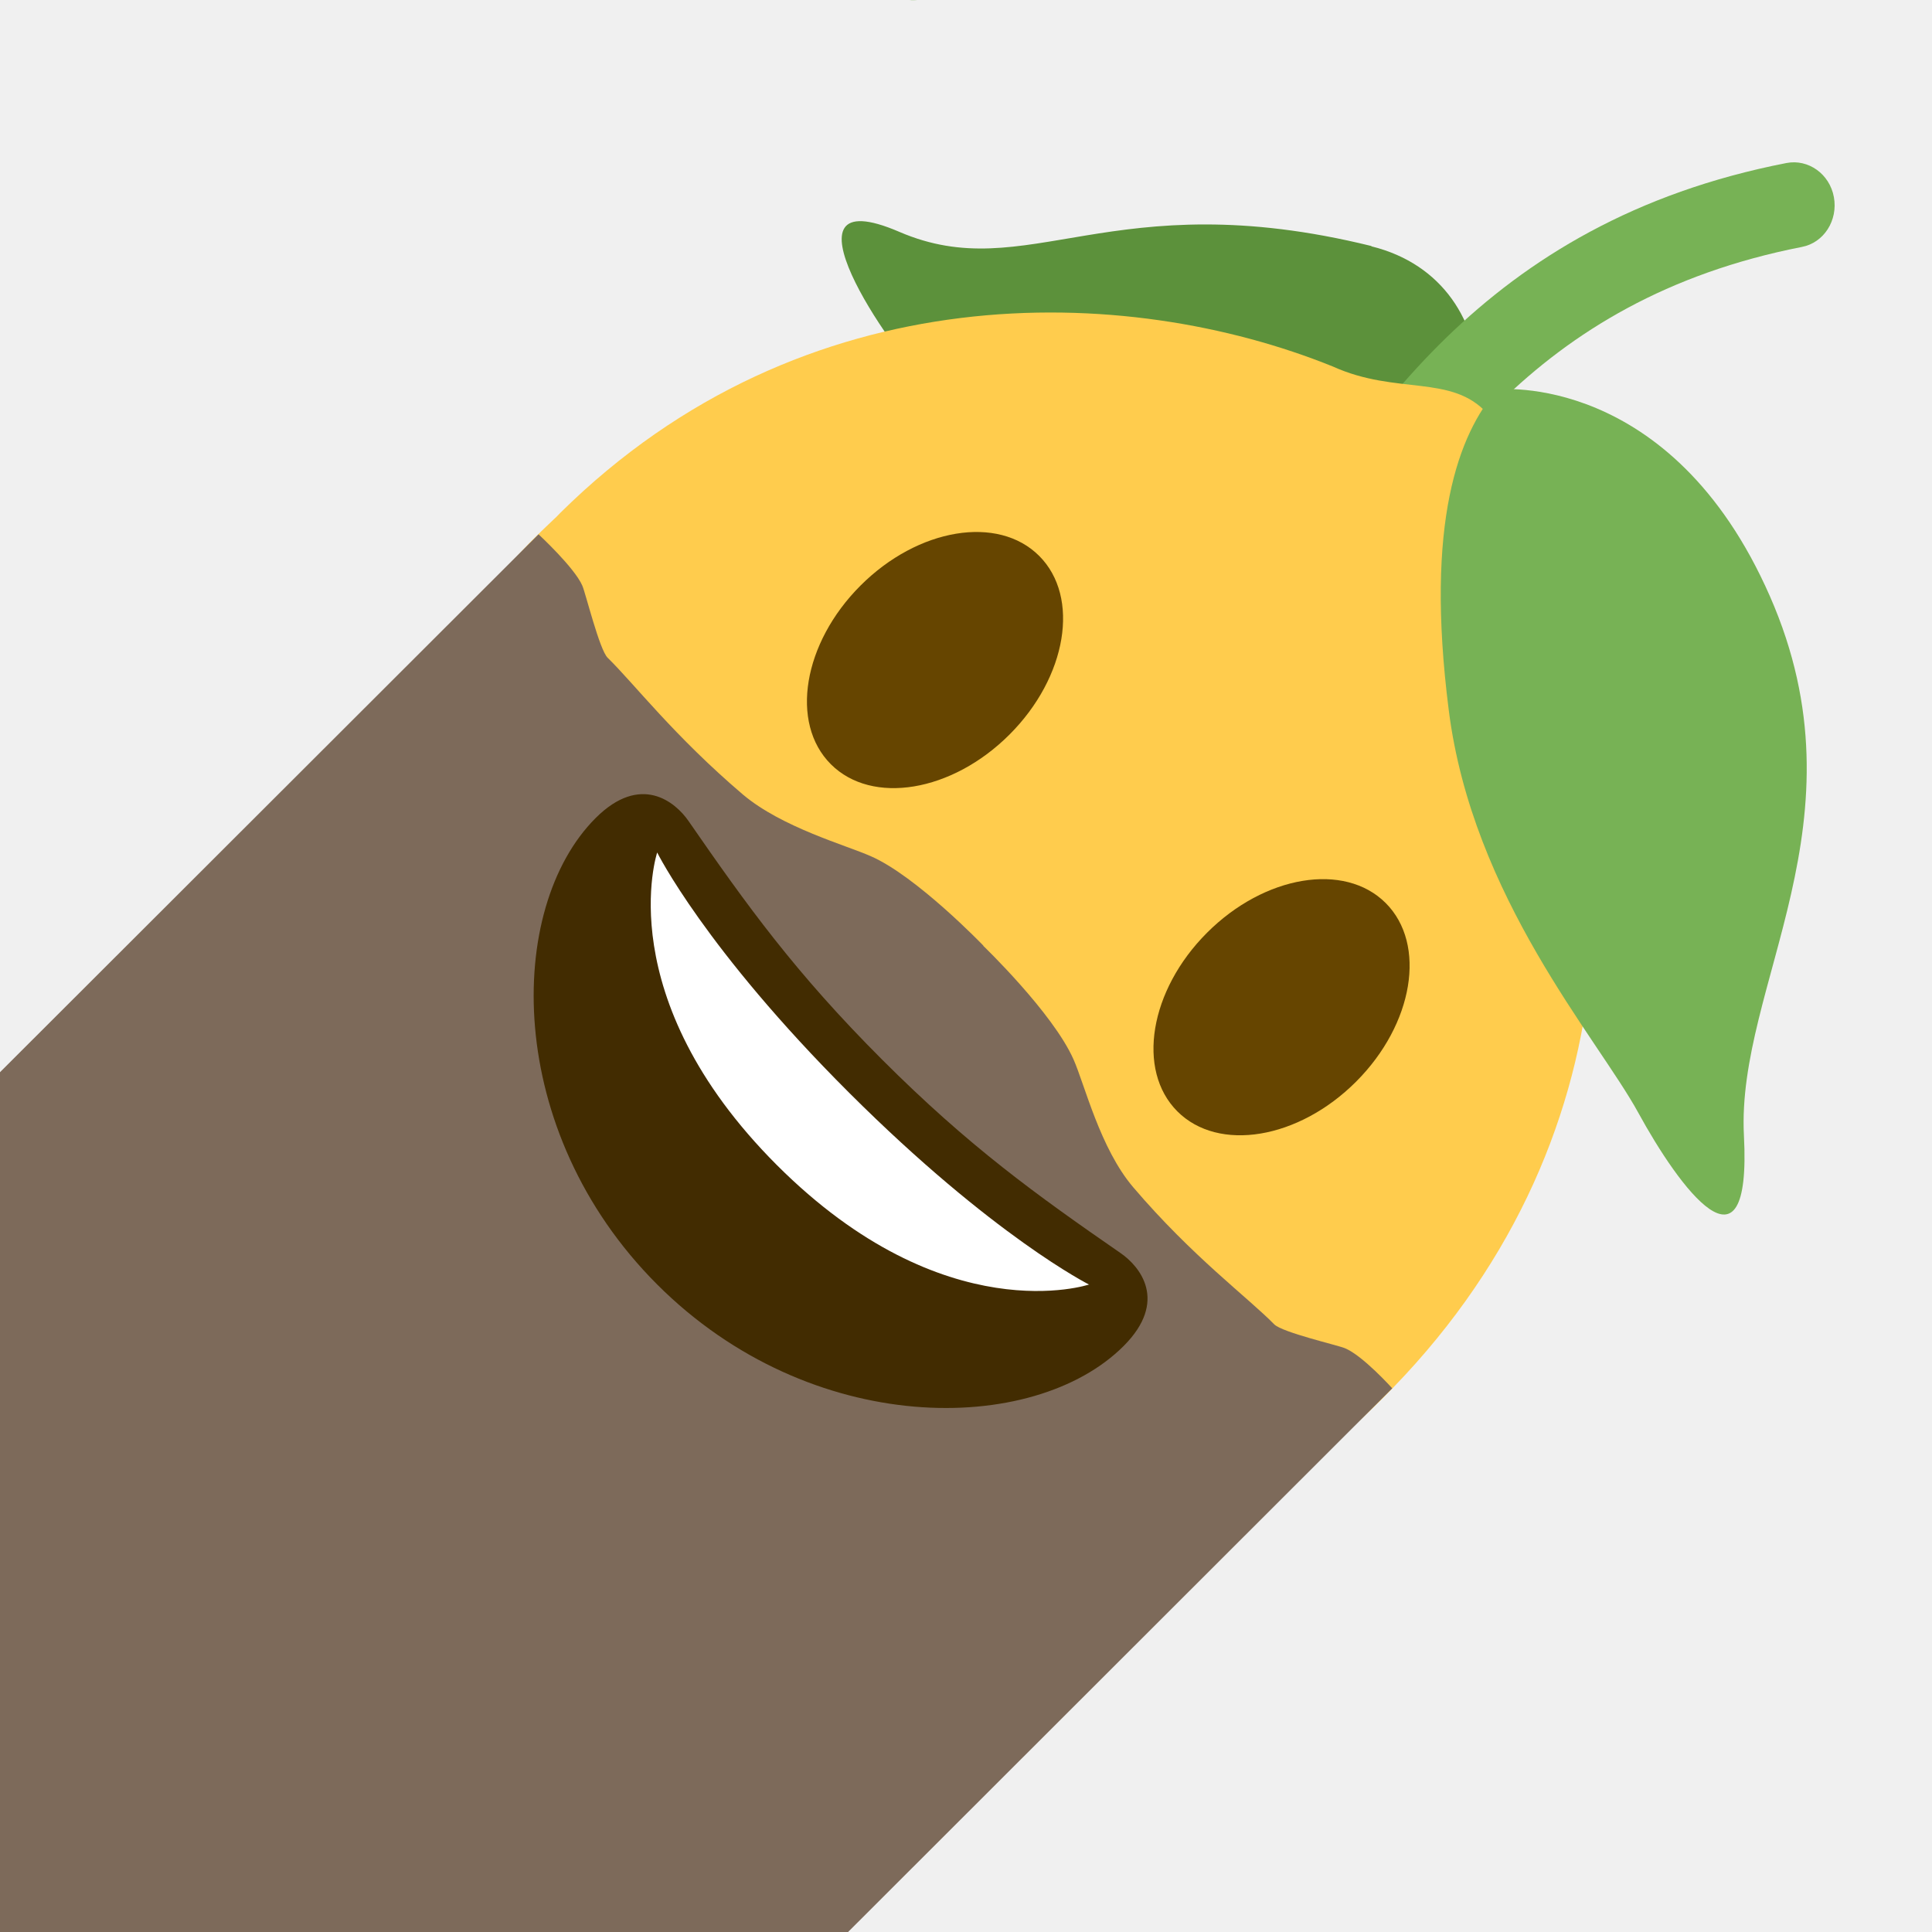
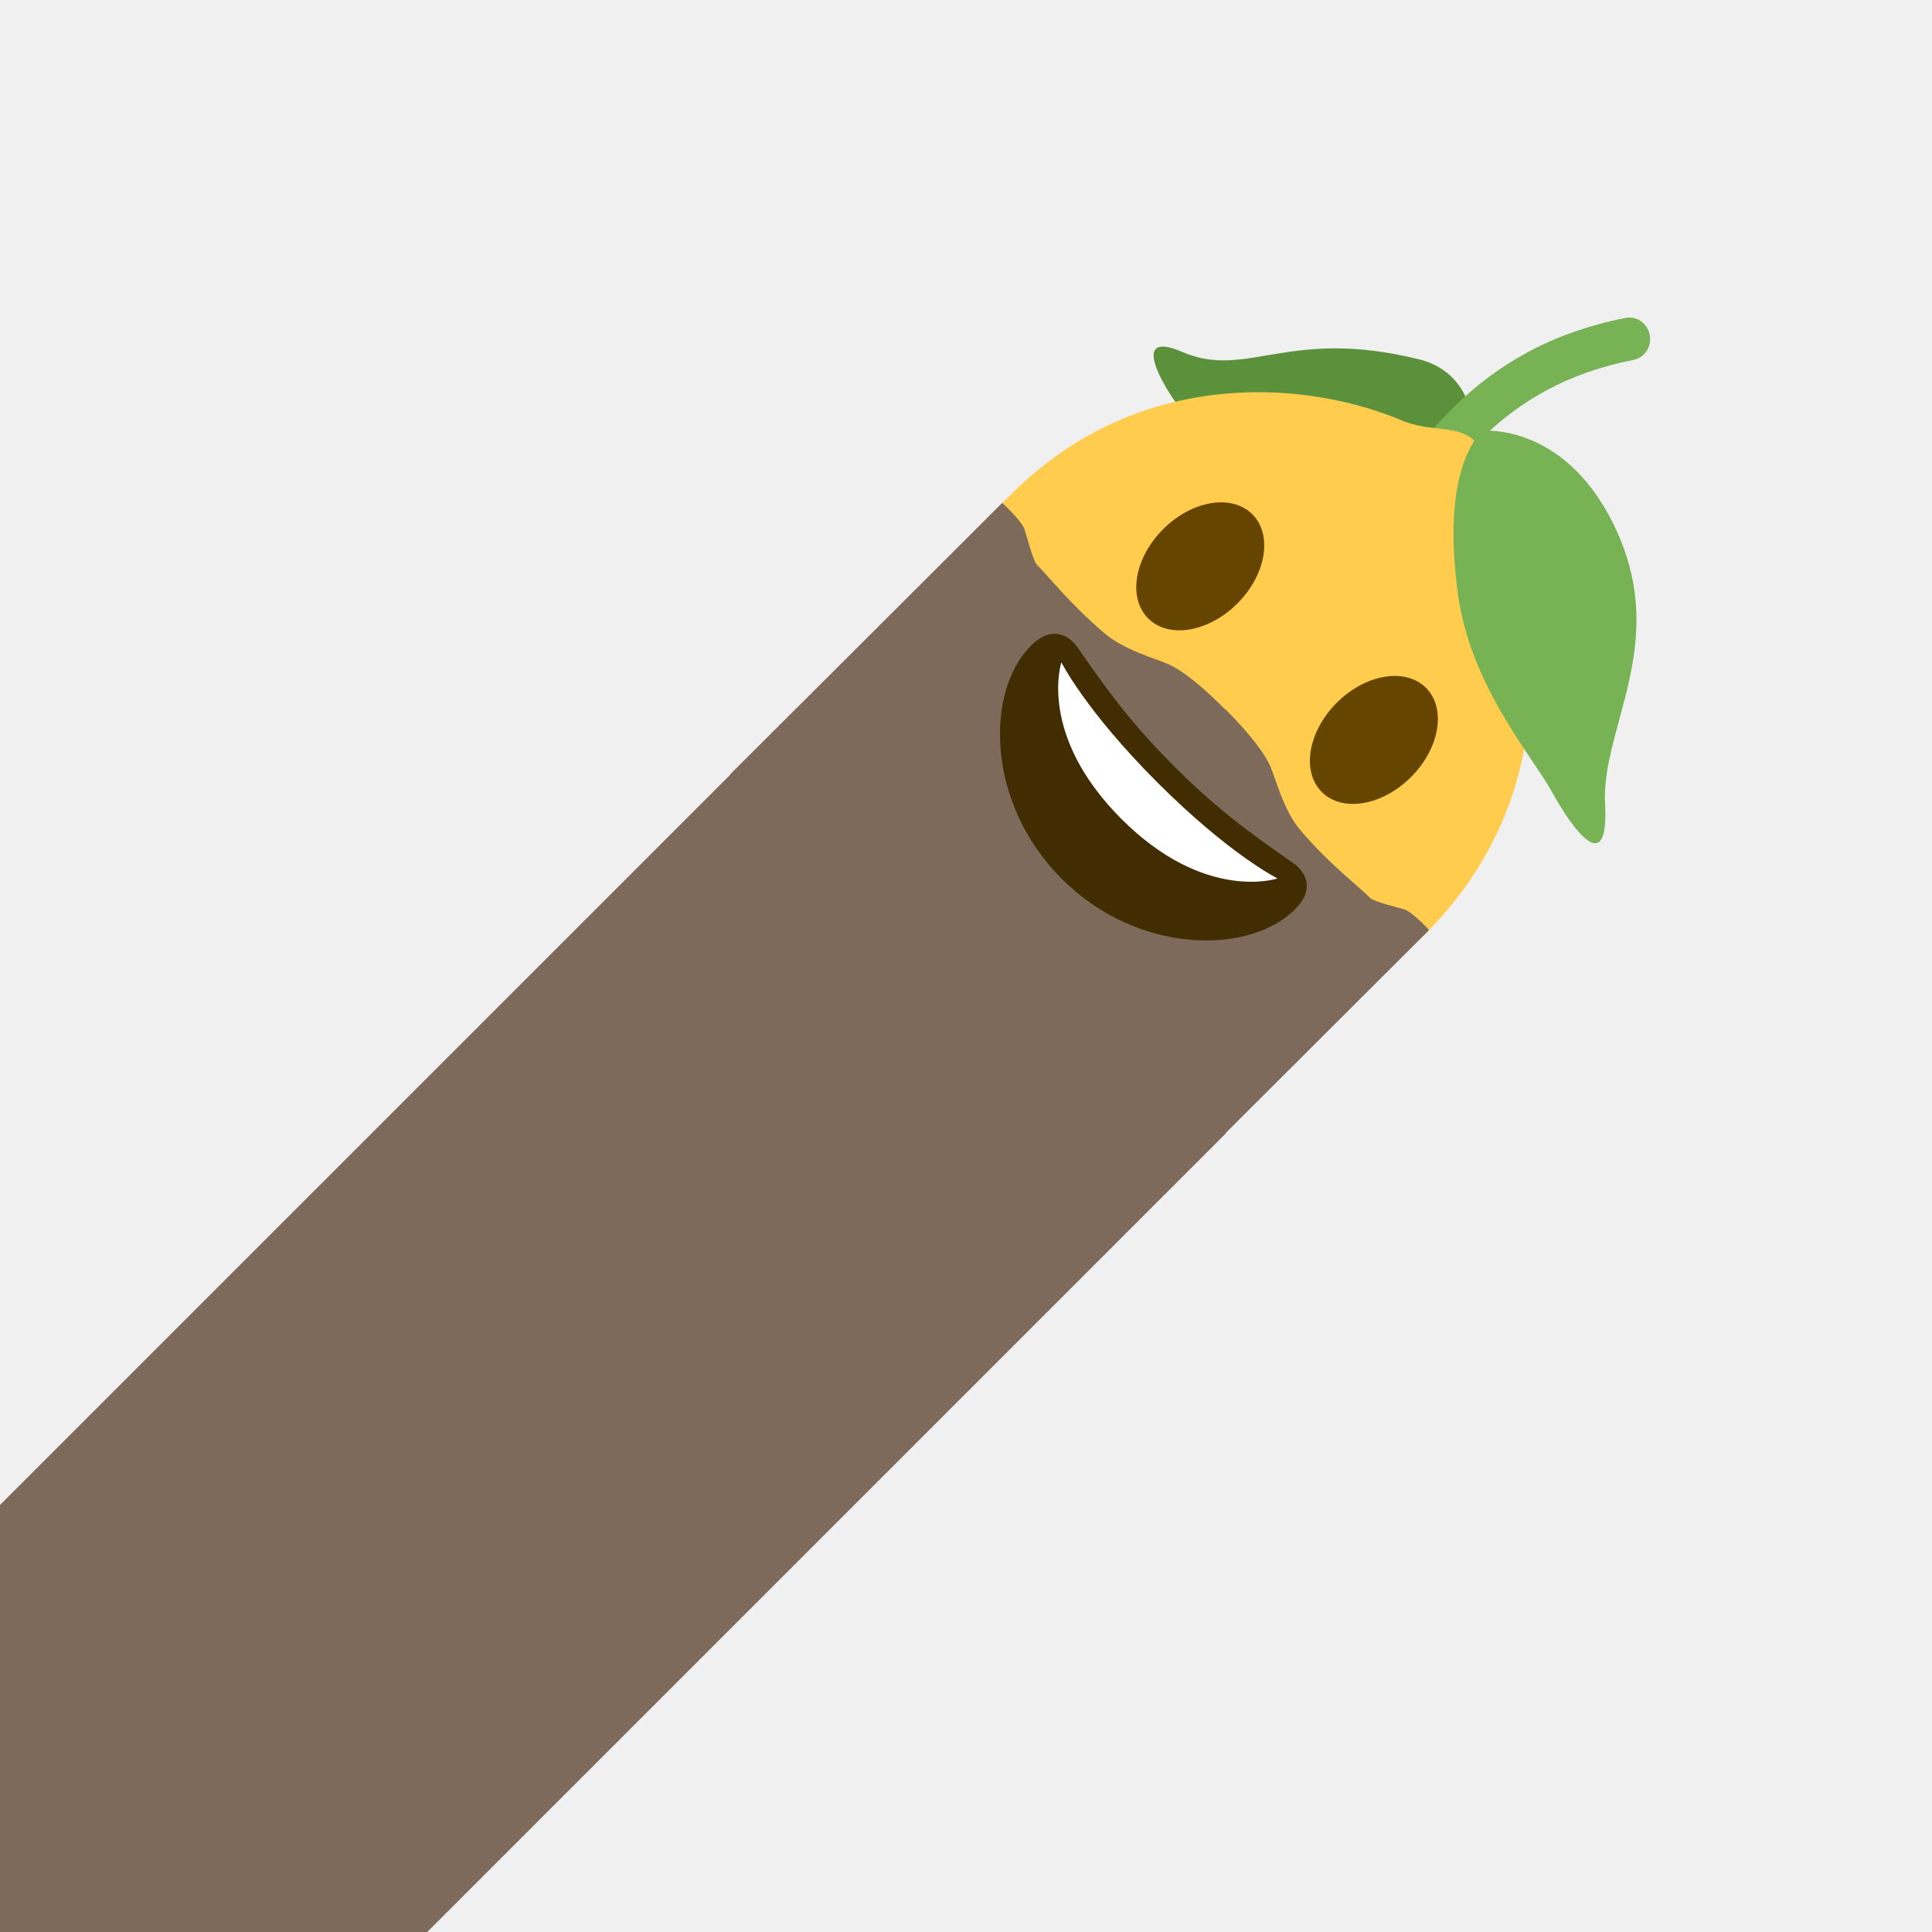
<svg xmlns="http://www.w3.org/2000/svg" id="Layer_1" viewBox="0 0 64 64">
  <defs>
-     <style>.cls-1{fill:none;}.cls-2{fill:#422c01;}.cls-3{fill:#fff;}.cls-4{fill:#7d6a5a;fill-rule:evenodd;}.cls-5{fill:#ffcc4d;}.cls-6{fill:#77b255;}.cls-7{fill:#5c913b;}.cls-8{fill:#664500;}</style>
+     <style>.cls-1{fill:none;}.cls-2{fill:#422c01;}.cls-3,.cls-4{fill:#7d6a5a;}.cls-5{fill:#fff;}.cls-4{fill-rule:evenodd;}.cls-6{fill:#ffcc4d;}.cls-7{fill:#77b255;}.cls-8{fill:#5c913b;}.cls-9{fill:#664500;}</style>
  </defs>
+   <rect class="cls-3" x="6.69" y="57.09" width="20.01" height="47.23" transform="translate(85.56 125.96) rotate(135)" />
+   <rect class="cls-3" x="-26.92" y="23.18" width="20.01" height="47.83" transform="translate(4.42 92.36) rotate(135)" />
  <g id="Bg">
-     <rect class="cls-1" x="0" y="-64" width="64" height="64" />
-   </g>
-   <g id="Face">
-     <g id="Bg1">
-       <path class="cls-6" d="M30.34-28.51c-.3.28-.46.69-.4,1.14.22,1.57.62,3.2,1.04,4.93,1.46,5.96,3.12,12.73-1.96,20.27-.41.62-.23,1.47.41,1.92.64.44,1.5.3,1.91-.31,5.73-8.5,3.84-16.21,2.32-22.39-.41-1.66-.79-3.22-.99-4.64-.1-.76-.8-1.32-1.56-1.25-.31.03-.58.15-.78.34Z" />
-     </g>
-   </g>
-   <g id="Face-2">
-     <path class="cls-4" d="M32.48,96.77h0s2.3-2.21,2.97-3.73c.36-.81.95-2.94,2.04-4.23,1.95-2.29,3.67-3.6,4.53-4.48.26-.27,2.14-.73,2.39-.84.6-.26,1.7-1.45,1.7-1.45L13.97,49.85l-28.28,28.3,32.13,32.16s1.09-.98,1.33-1.57c.1-.24.52-2.07.79-2.34.88-.86,2.24-2.71,4.54-4.67,1.29-1.1,3.41-1.61,4.24-1.98,1.55-.69,3.76-2.99,3.76-2.99Z" />
-   </g>
-   <g id="Face-3">
-     <path class="cls-4" d="M-32.86,31.23h0s-2.3,2.21-2.97,3.73c-.36.81-.95,2.94-2.04,4.23-1.95,2.29-3.67,3.6-4.53,4.48-.26.27-2.14.73-2.39.84-.6.26-1.7,1.45-1.7,1.45L-14.35,78.15l28.28-28.3L-18.19,17.69s-1.09.98-1.33,1.57c-.1.24-.52,2.07-.79,2.34-.88.86-2.24,2.71-4.54,4.67-1.29,1.1-3.41,1.61-4.24,1.98-1.55.69-3.76,2.99-3.76,2.99Z" />
-   </g>
-   <g id="Face-4">
-     <g id="Bg1-2">
-       <path class="cls-7" d="M45.43,8.15c-8.65-2.13-11.39,1.36-15.64-.47-4.25-1.83-.23,3.98.87,5,1.1,1.02,10.75,7.21,15.05,5.24,4.3-1.98,4.5-8.58-.28-9.76Z" />
-       <path class="cls-6" d="M40.13,25.87c.41.02.82-.16,1.09-.52.96-1.26,1.83-2.7,2.75-4.22,3.18-5.25,6.79-11.2,15.72-12.95.73-.14,1.2-.88,1.06-1.65-.14-.77-.85-1.27-1.57-1.13-10.06,1.96-14.17,8.74-17.48,14.19-.88,1.46-1.72,2.83-2.59,3.98-.46.61-.36,1.5.22,1.99.24.2.52.3.8.31Z" />
-       <path class="cls-5" d="M43.22,48.64L15.31,20.64c.87-1.21,1.89-2.37,3.06-3.46.07-.06.13-.13.19-.19,8.08-7.99,18.76-7.61,25.59-4.85,2.12.96,3.95.24,5.13,1.57,1.16,1.3.37,3.9.83,5.49,4.1,7.59,4.13,18.77-4.35,27.16-.83.82-1.67,1.58-2.53,2.27Z" />
-       <path class="cls-6" d="M49.6,12.9s5.75-.62,9.03,6.85c3.28,7.47-1.12,12.87-.86,17.87.26,5.01-2.15,1.71-3.5-.76-1.35-2.47-5.5-7.13-6.28-13.35-.79-6.22.33-9.13,1.61-10.61Z" />
-     </g>
-     <path class="cls-4" d="M32.58,31.33h0s-2.22-2.31-3.74-2.97c-.81-.36-2.94-.95-4.23-2.04-2.29-1.95-3.6-3.67-4.48-4.53-.27-.26-.73-2.14-.84-2.39-.26-.6-1.45-1.7-1.45-1.7L-14.34,49.84l28.3,28.28,32.16-32.13s-.98-1.09-1.57-1.33c-.24-.1-2.07-.52-2.34-.79-.86-.88-2.71-2.24-4.67-4.54-1.1-1.29-1.61-3.41-1.98-4.24-.69-1.55-2.99-3.76-2.99-3.76Z" />
-     <g id="Features">
-       <g id="Mouth">
-         <path class="cls-2" d="M29.22,35.1c2.88,2.88,5.11,4.48,7.9,6.41.64.44,1.59,1.59.1,3.08-2.98,2.98-10.36,3.05-15.45-2.04s-5.02-12.47-2.04-15.45c1.49-1.49,2.64-.54,3.08.1,1.93,2.79,3.53,5.02,6.41,7.9Z" />
-         <path class="cls-3" d="M36.09,42.56s-3.18-1.59-7.96-6.36-6.36-7.96-6.36-7.96c0,0-1.6,4.78,3.96,10.35,5.57,5.57,10.35,3.96,10.35,3.96Z" />
+     <rect class="cls-1" x="26.56" y="5.44" width="32" height="32" transform="translate(-2.69 36.38) rotate(-45)" />
+     <g id="Face">
+       <g id="Bg1">
+         <path class="cls-8" d="M46.99,11.9c-4.32-1.07-5.69.68-7.82-.24s-.11,1.99.44,2.5c.55.51,5.37,3.61,7.53,2.62,2.15-.99,2.25-4.29-.14-4.88Z" />
+         <path class="cls-7" d="M44.35,20.76c.2,0,.41-.08.54-.26.48-.63.91-1.35,1.37-2.11,1.59-2.63,3.4-5.6,7.86-6.47.36-.07.6-.44.53-.82-.07-.38-.42-.64-.79-.57-5.03.98-7.09,4.37-8.74,7.1-.44.73-.86,1.42-1.29,1.99-.23.3-.18.75.11.99.12.1.26.15.4.16Z" />
+         <path class="cls-6" d="M45.89,32.14l-13.96-14c.44-.6.94-1.18,1.53-1.73.03-.03.06-.06.1-.1,4.04-3.99,9.38-3.81,12.79-2.42,1.06.48,1.98.12,2.57.79.58.65.19,1.95.41,2.74,2.05,3.8,2.06,9.39-2.18,13.58-.42.41-.84.79-1.26,1.14Z" />
+         <path class="cls-7" d="M49.08,14.27s2.88-.31,4.52,3.42c1.64,3.73-.56,6.44-.43,8.94.13,2.5-1.07.85-1.75-.38-.68-1.24-2.75-3.57-3.14-6.68-.39-3.11.17-4.56.8-5.3Z" />
      </g>
-       <g id="Eyes">
-         <g id="Eye">
-           <ellipse class="cls-8" cx="42.46" cy="33.36" rx="4.88" ry="3.49" transform="translate(-11.16 39.8) rotate(-45)" />
+       <path class="cls-4" d="M40.57,23.49h0s-1.11-1.16-1.87-1.49c-.41-.18-1.47-.47-2.11-1.02-1.14-.97-1.8-1.83-2.24-2.27-.13-.13-.37-1.07-.42-1.2-.13-.3-.73-.85-.73-.85l-9.02,9,14.15,14.14,9.01-8.99s-.49-.54-.78-.67c-.12-.05-1.04-.26-1.17-.39-.43-.44-1.36-1.12-2.33-2.27-.55-.65-.8-1.7-.99-2.12-.35-.77-1.49-1.88-1.5-1.88Z" />
+       <g id="Features">
+         <g id="Mouth">
+           <path class="cls-2" d="M38.89,25.38c1.44,1.44,2.55,2.24,3.95,3.21.32.22.8.8.05,1.54-1.49,1.49-5.18,1.52-7.72-1.02s-2.51-6.24-1.02-7.72c.74-.74,1.32-.27,1.54.05.97,1.4,1.77,2.51,3.21,3.95Z" />
+           <path class="cls-5" d="M42.32,29.1s-1.59-.79-3.98-3.18-3.18-3.98-3.18-3.98c0,0-.8,2.39,1.98,5.18s5.18,1.98,5.18,1.98Z" />
        </g>
-         <g id="Eye1">
-           <ellipse class="cls-8" cx="30.97" cy="21.87" rx="4.88" ry="3.49" transform="translate(-6.39 28.3) rotate(-45)" />
+         <g id="Eyes">
+           <g id="Eye">
+             <ellipse class="cls-9" cx="45.51" cy="24.51" rx="2.44" ry="1.74" transform="translate(-4 39.36) rotate(-45)" />
+           </g>
+           <g id="Eye1">
+             <ellipse class="cls-9" cx="39.76" cy="18.76" rx="2.44" ry="1.74" transform="translate(-1.62 33.61) rotate(-45)" />
+           </g>
        </g>
      </g>
    </g>
  </g>
-   <g id="Face-5">
-     <path class="cls-4" d="M-32.95,96.67h0s2.22,2.31,3.74,2.97c.81.36,2.94.95,4.23,2.04,2.29,1.95,3.6,3.67,4.48,4.53.27.26.73,2.14.84,2.39.26.6,1.45,1.7,1.45,1.7L13.96,78.16l-28.3-28.28-32.16,32.13s.98,1.09,1.57,1.33c.24.1,2.07.52,2.34.79.86.88,2.71,2.24,4.67,4.54,1.1,1.29,1.61,3.41,1.98,4.24.69,1.55,2.99,3.76,2.99,3.76Z" />
-   </g>
+   <rect class="cls-3" x="1.24" y="21.24" width="20.01" height="63.04" transform="translate(40.6 7.5) rotate(45)" />
+   <rect class="cls-3" x="-26.5" y="57.17" width="20.01" height="46.65" transform="translate(52.09 35.24) rotate(45)" />
</svg>
